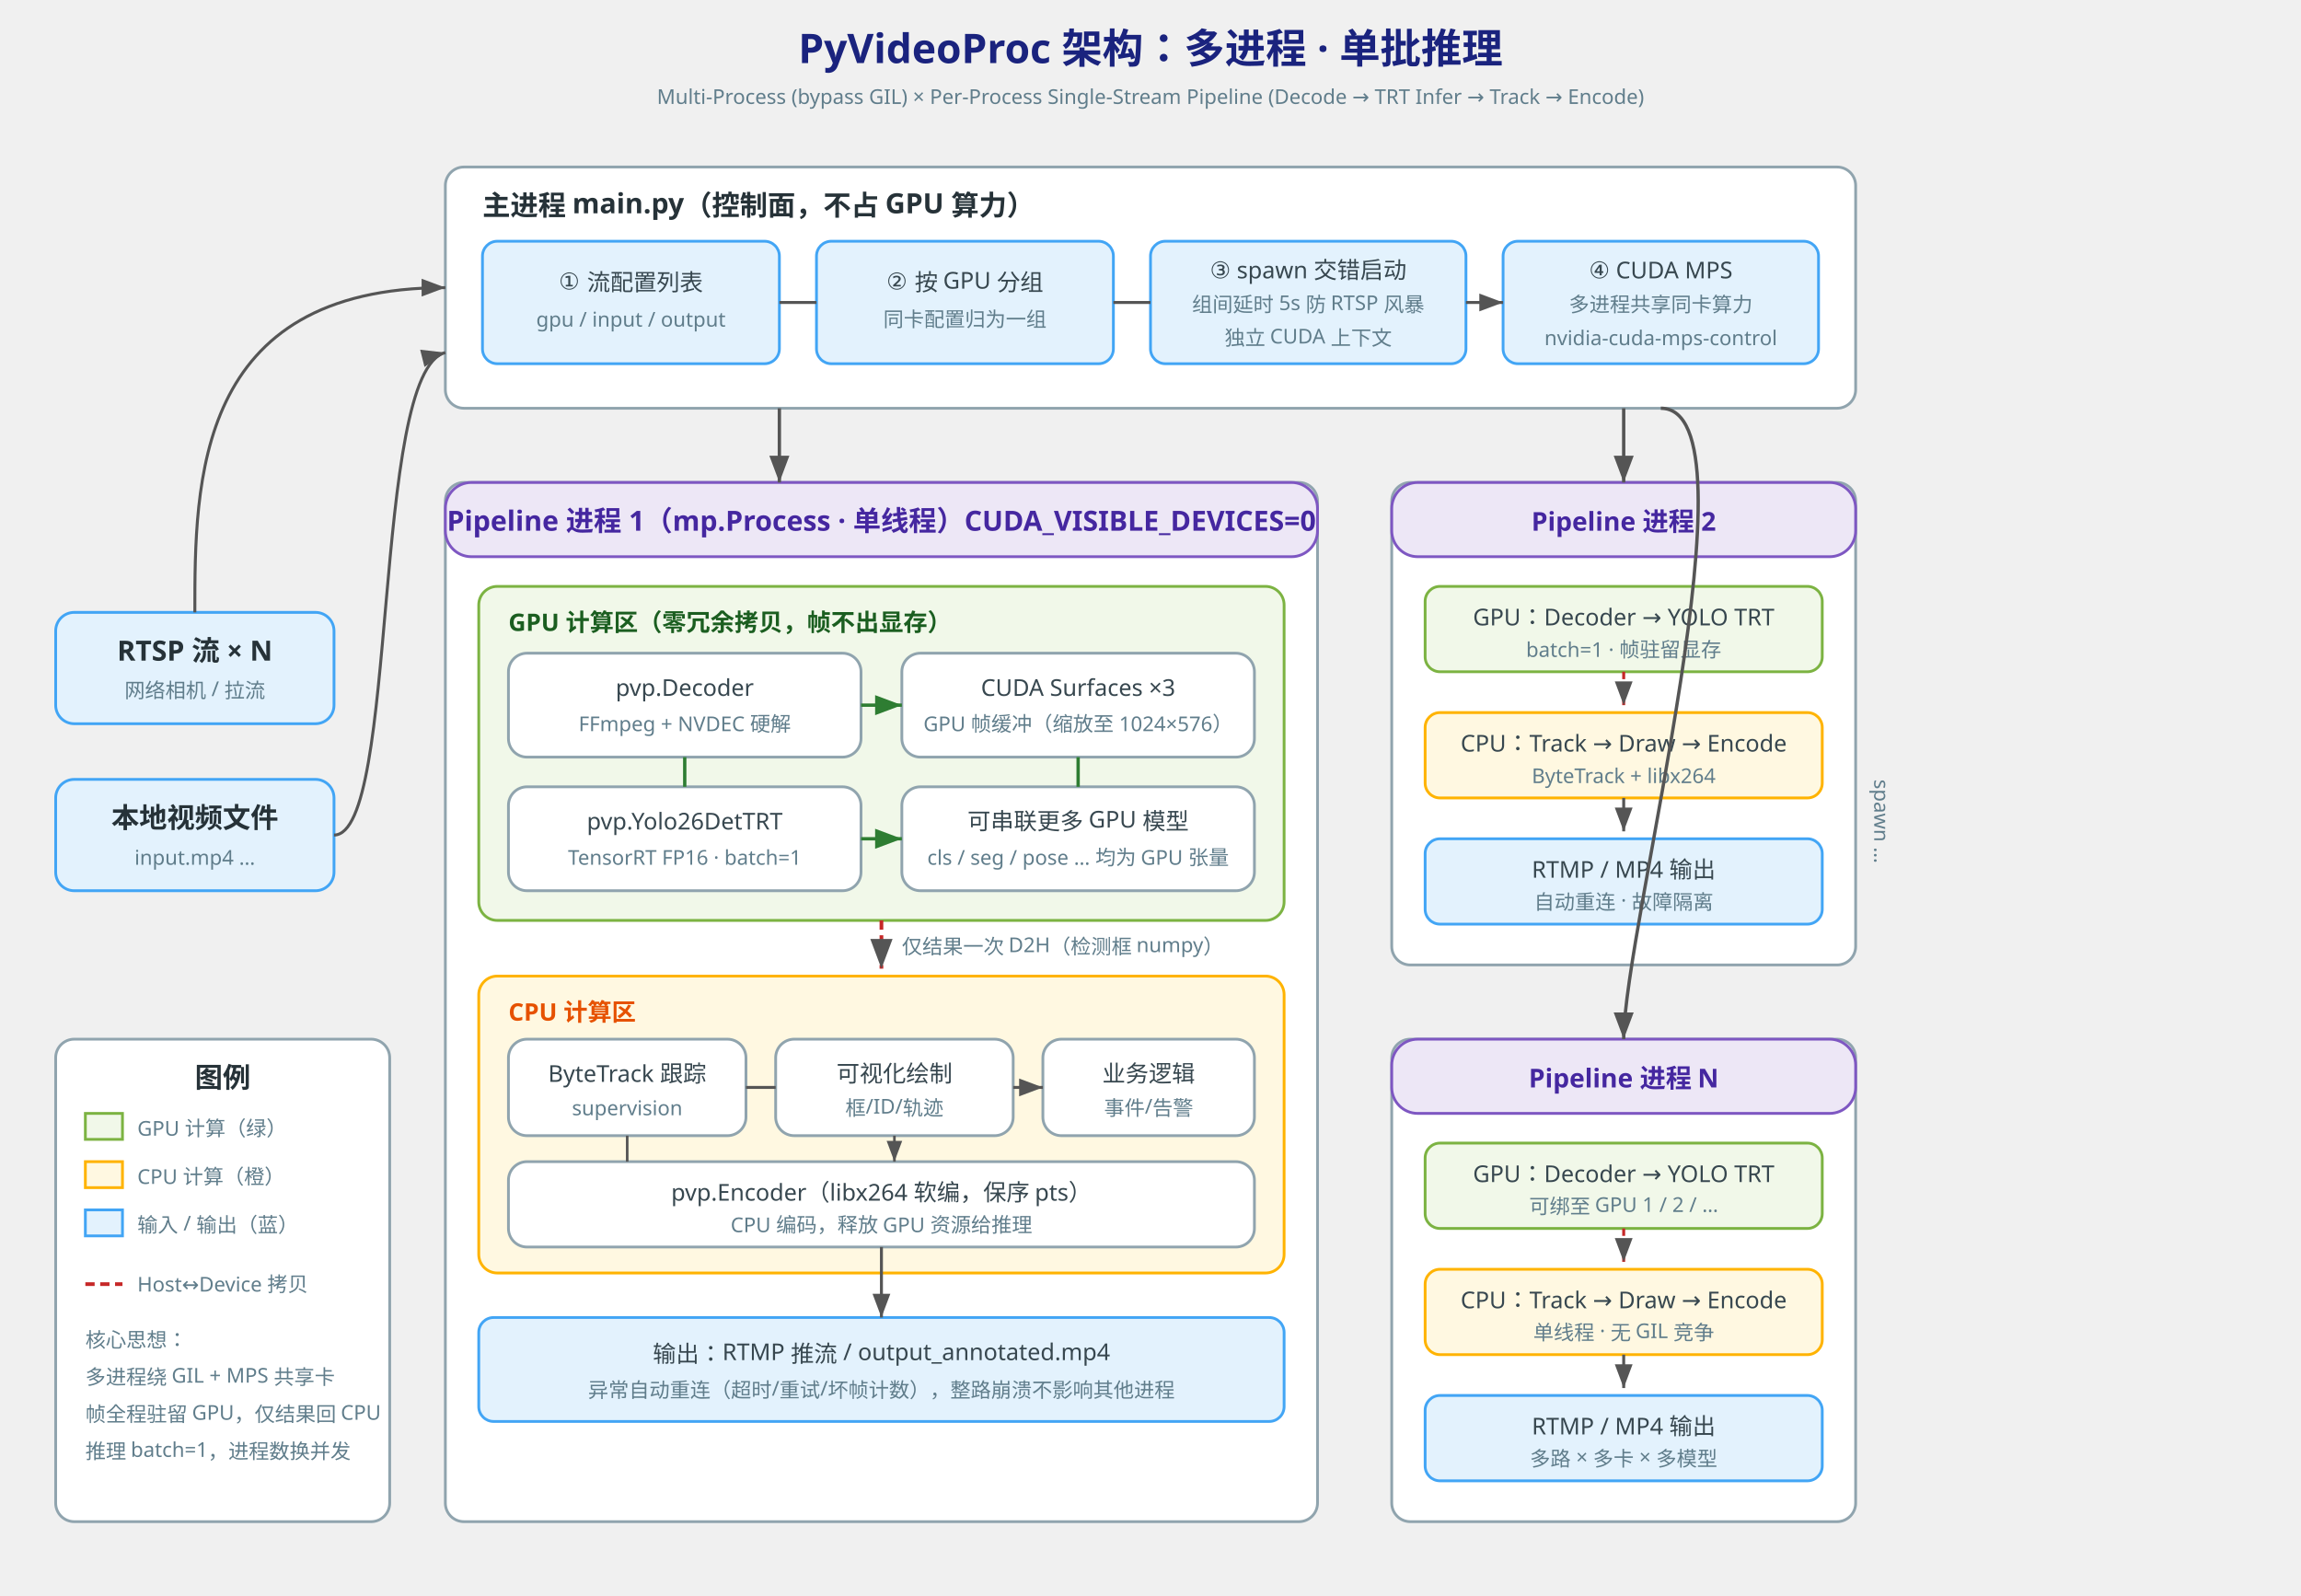
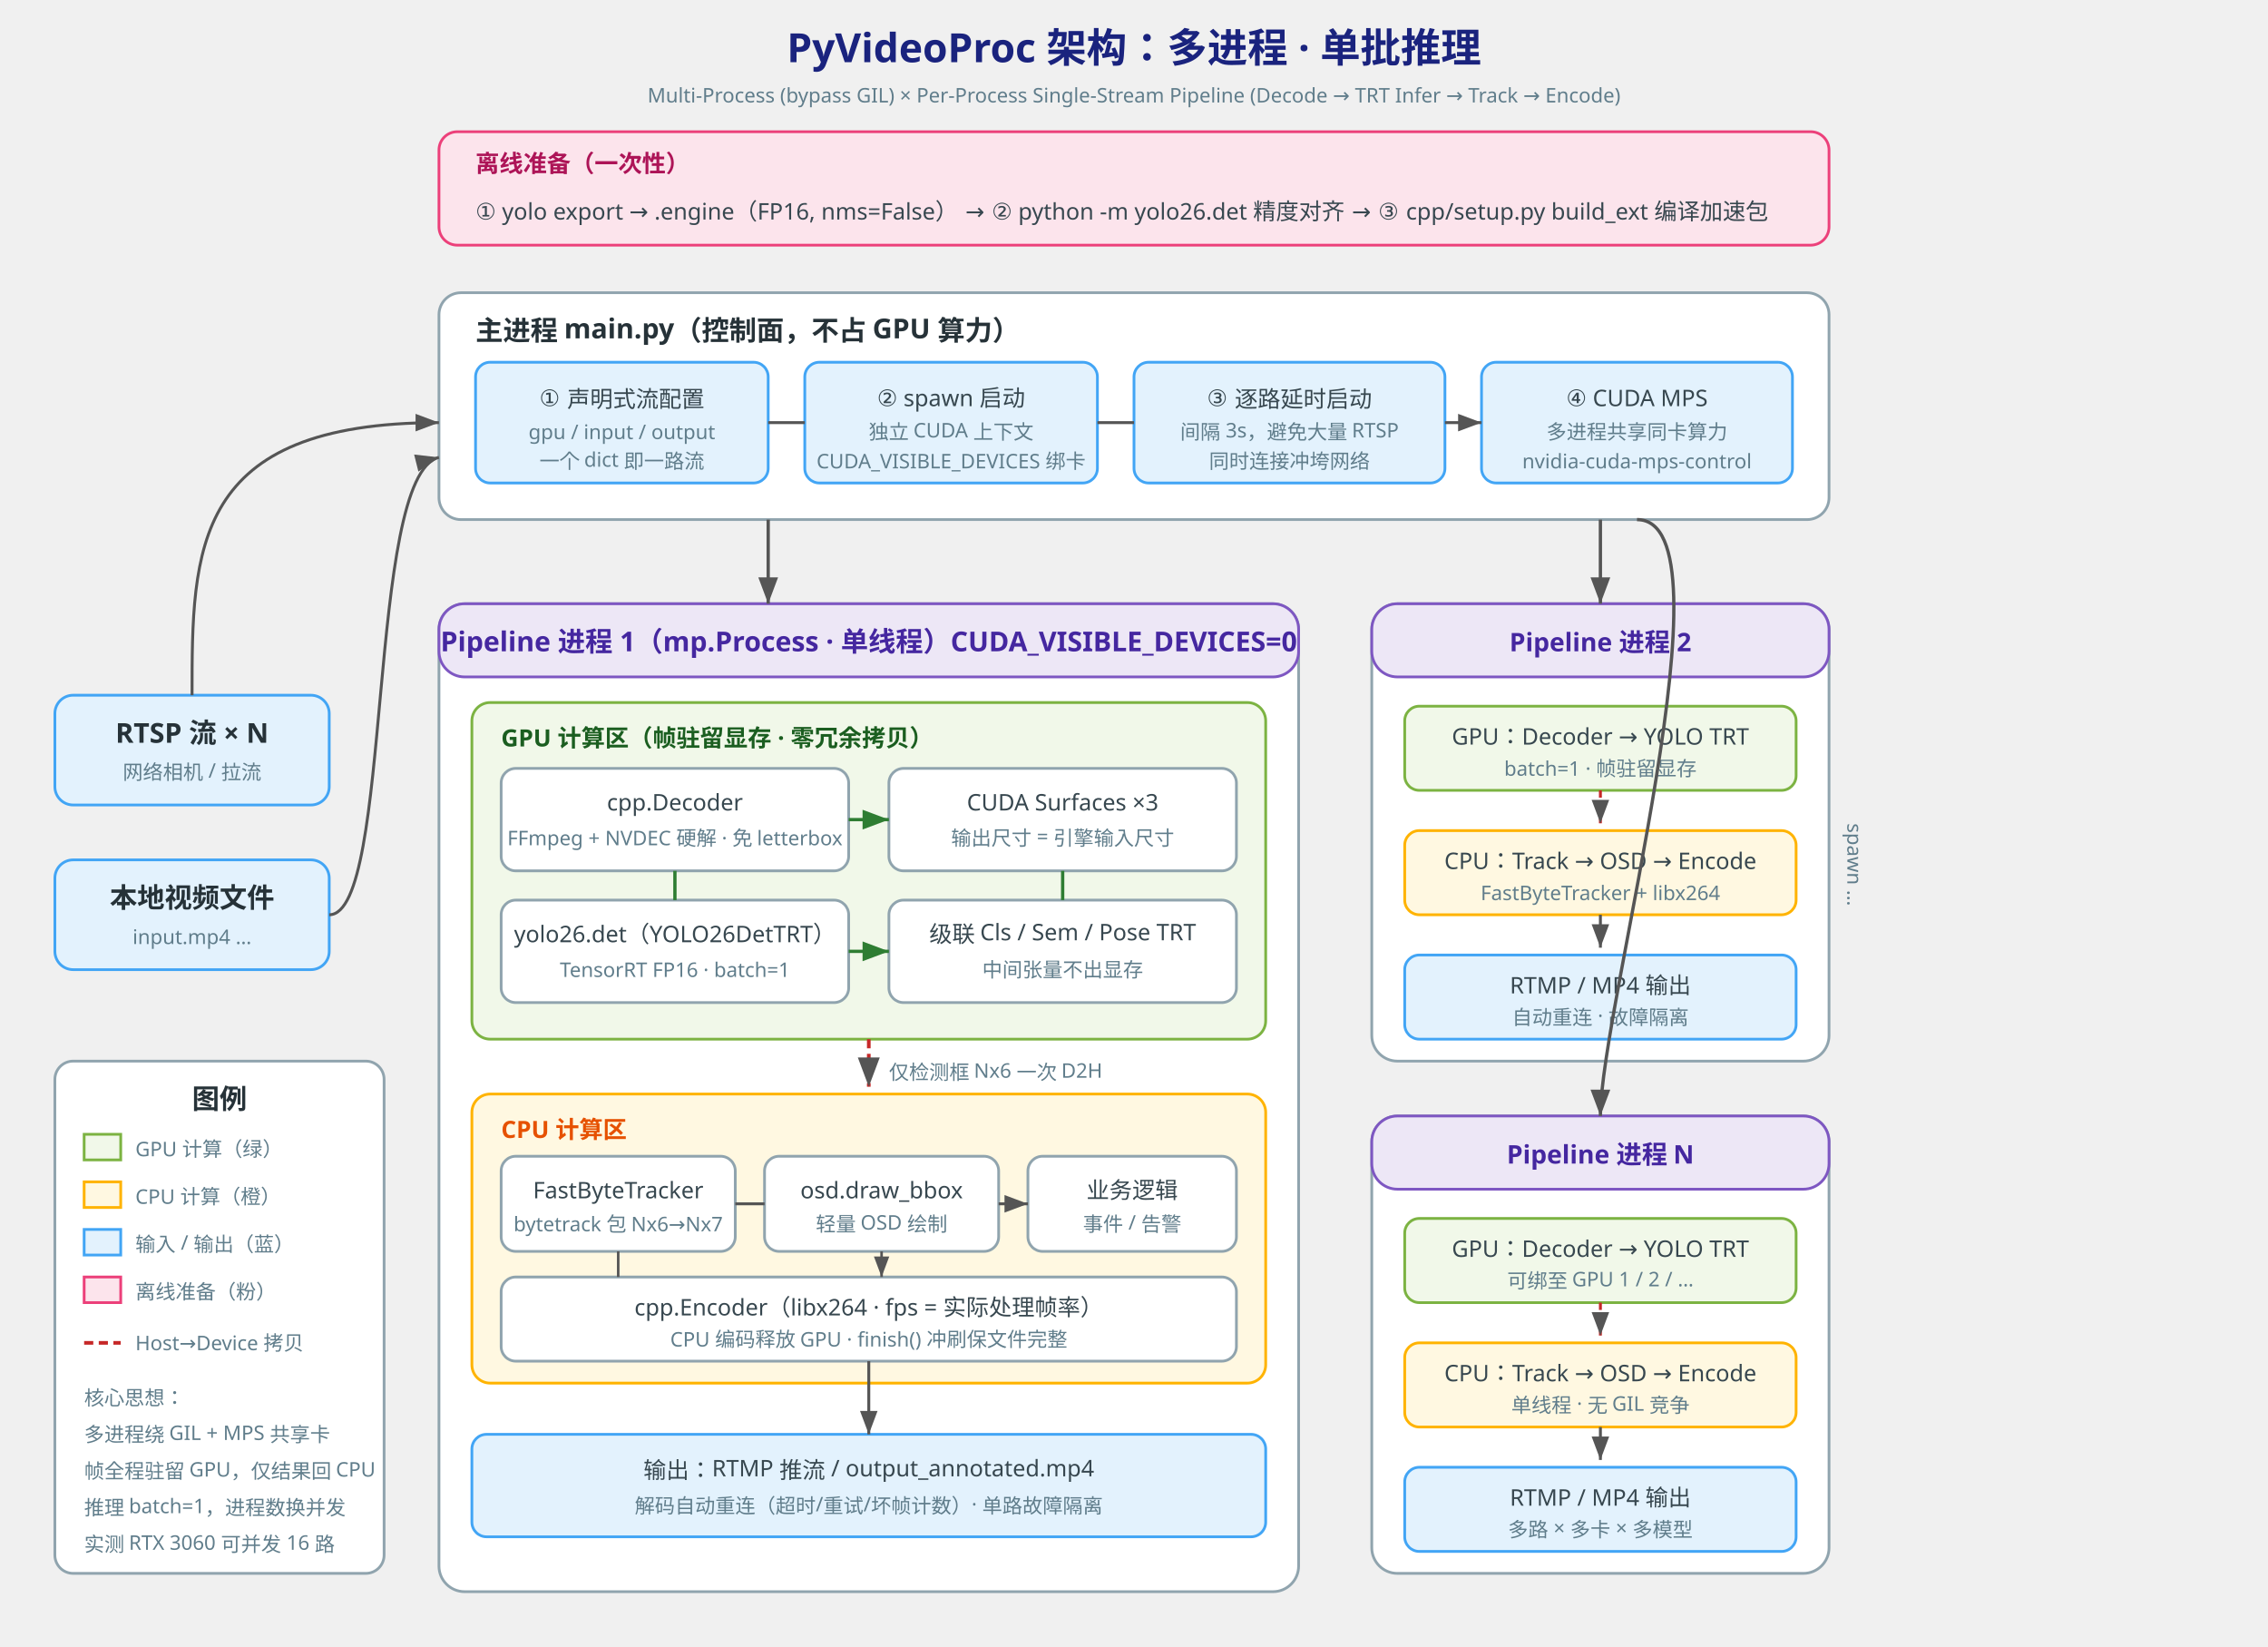
- <svg xmlns="http://www.w3.org/2000/svg" viewBox="0 0 1240 860" font-family="Segoe UI, Microsoft YaHei, sans-serif">
+ <svg xmlns="http://www.w3.org/2000/svg" viewBox="0 0 1240 900" font-family="Segoe UI, Microsoft YaHei, sans-serif">
  <defs>
    <marker id="arrow" markerWidth="10" markerHeight="10" refX="8" refY="3" orient="auto" markerUnits="strokeWidth">
      <path d="M0,0 L8,3 L0,6 Z" fill="#555" />
    </marker>
    <marker id="arrowG" markerWidth="10" markerHeight="10" refX="8" refY="3" orient="auto" markerUnits="strokeWidth">
      <path d="M0,0 L8,3 L0,6 Z" fill="#2e7d32" />
    </marker>
  </defs>
  <style>
-     .box { fill:#ffffff; stroke:#90a4ae; stroke-width:1.5; rx:10; }
+     .box { fill:#ffffff; stroke:#90a4ae; stroke-width:1.5; }
    .gpuBox { fill:#f1f8e9; stroke:#7cb342; stroke-width:1.5; }
    .cpuBox { fill:#fff8e1; stroke:#ffb300; stroke-width:1.5; }
    .ioBox { fill:#e3f2fd; stroke:#42a5f5; stroke-width:1.5; }
+     .prepBox { fill:#fce4ec; stroke:#ec407a; stroke-width:1.5; }
    .title { font-size:15px; font-weight:700; fill:#263238; }
    .txt { font-size:12.5px; fill:#37474f; }
    .small { font-size:11px; fill:#607d8b; }
    .hdr { font-size:13px; font-weight:700; fill:#1b5e20; }
    .hdrC { font-size:13px; font-weight:700; fill:#e65100; }
  </style>
  <text x="620" y="34" text-anchor="middle" font-size="22" font-weight="800" fill="#1a237e">PyVideoProc 架构：多进程 · 单批推理</text>
  <text x="620" y="56" text-anchor="middle" class="small">Multi-Process (bypass GIL) × Per-Process Single-Stream Pipeline (Decode → TRT Infer → Track → Encode)</text>
-   <rect x="30" y="330" width="150" height="60" class="ioBox" rx="10" />
-   <text x="105" y="356" text-anchor="middle" class="title">RTSP 流 × N</text>
-   <text x="105" y="376" text-anchor="middle" class="small">网络相机 / 拉流</text>
-   <rect x="30" y="420" width="150" height="60" class="ioBox" rx="10" />
-   <text x="105" y="446" text-anchor="middle" class="title">本地视频文件</text>
-   <text x="105" y="466" text-anchor="middle" class="small">input.mp4 …</text>
-   <rect x="240" y="90" width="760" height="130" class="box" rx="12" />
-   <text x="260" y="116" class="title">主进程 main.py（控制面，不占 GPU 算力）</text>
-   <rect x="260" y="130" width="160" height="66" class="ioBox" rx="8" />
-   <text x="340" y="156" text-anchor="middle" class="txt">① 流配置列表</text>
-   <text x="340" y="176" text-anchor="middle" class="small">gpu / input / output</text>
-   <rect x="440" y="130" width="160" height="66" class="ioBox" rx="8" />
-   <text x="520" y="156" text-anchor="middle" class="txt">② 按 GPU 分组</text>
-   <text x="520" y="176" text-anchor="middle" class="small">同卡配置归为一组</text>
-   <rect x="620" y="130" width="170" height="66" class="ioBox" rx="8" />
-   <text x="705" y="150" text-anchor="middle" class="txt">③ spawn 交错启动</text>
-   <text x="705" y="168" text-anchor="middle" class="small">组间延时 5s 防 RTSP 风暴</text>
-   <text x="705" y="186" text-anchor="middle" class="small">独立 CUDA 上下文</text>
-   <rect x="810" y="130" width="170" height="66" class="ioBox" rx="8" />
-   <text x="895" y="150" text-anchor="middle" class="txt">④ CUDA MPS</text>
-   <text x="895" y="168" text-anchor="middle" class="small">多进程共享同卡算力</text>
-   <text x="895" y="186" text-anchor="middle" class="small">nvidia-cuda-mps-control</text>
-   <path d="M420 163 H440 M600 163 H620 M790 163 H810" stroke="#555" stroke-width="1.6" marker-end="url(#arrow)" />
-   <path d="M105 330 C105 260 105 155 240 155" fill="none" stroke="#555" stroke-width="1.6" marker-end="url(#arrow)" />
-   <path d="M180 450 C215 450 200 200 240 190" fill="none" stroke="#555" stroke-width="1.6" marker-end="url(#arrow)" />
+   <rect x="240" y="72" width="760" height="62" class="prepBox" rx="10" />
+   <text x="260" y="94" font-size="13" font-weight="700" fill="#ad1457">离线准备（一次性）</text>
+   <text x="260" y="120" class="txt">① yolo export → .engine（FP16, nms=False）  →  ② python -m yolo26.det 精度对齐  →  ③ cpp/setup.py build_ext 编译加速包</text>
+   <rect x="240" y="160" width="760" height="124" class="box" rx="12" />
+   <text x="260" y="186" class="title">主进程 main.py（控制面，不占 GPU 算力）</text>
+   <rect x="260" y="198" width="160" height="66" class="ioBox" rx="8" />
+   <text x="340" y="222" text-anchor="middle" class="txt">① 声明式流配置</text>
+   <text x="340" y="240" text-anchor="middle" class="small">gpu / input / output</text>
+   <text x="340" y="256" text-anchor="middle" class="small">一个 dict 即一路流</text>
+   <rect x="440" y="198" width="160" height="66" class="ioBox" rx="8" />
+   <text x="520" y="222" text-anchor="middle" class="txt">② spawn 启动</text>
+   <text x="520" y="240" text-anchor="middle" class="small">独立 CUDA 上下文</text>
+   <text x="520" y="256" text-anchor="middle" class="small">CUDA_VISIBLE_DEVICES 绑卡</text>
+   <rect x="620" y="198" width="170" height="66" class="ioBox" rx="8" />
+   <text x="705" y="222" text-anchor="middle" class="txt">③ 逐路延时启动</text>
+   <text x="705" y="240" text-anchor="middle" class="small">间隔 3s，避免大量 RTSP</text>
+   <text x="705" y="256" text-anchor="middle" class="small">同时连接冲垮网络</text>
+   <rect x="810" y="198" width="170" height="66" class="ioBox" rx="8" />
+   <text x="895" y="222" text-anchor="middle" class="txt">④ CUDA MPS</text>
+   <text x="895" y="240" text-anchor="middle" class="small">多进程共享同卡算力</text>
+   <text x="895" y="256" text-anchor="middle" class="small">nvidia-cuda-mps-control</text>
+   <path d="M420 231 H440 M600 231 H620 M790 231 H810" stroke="#555" stroke-width="1.6" marker-end="url(#arrow)" />
+   <rect x="30" y="380" width="150" height="60" class="ioBox" rx="10" />
+   <text x="105" y="406" text-anchor="middle" class="title">RTSP 流 × N</text>
+   <text x="105" y="426" text-anchor="middle" class="small">网络相机 / 拉流</text>
+   <rect x="30" y="470" width="150" height="60" class="ioBox" rx="10" />
+   <text x="105" y="496" text-anchor="middle" class="title">本地视频文件</text>
+   <text x="105" y="516" text-anchor="middle" class="small">input.mp4 …</text>
+   <path d="M105 380 C105 300 105 231 240 231" fill="none" stroke="#555" stroke-width="1.6" marker-end="url(#arrow)" />
+   <path d="M180 500 C215 500 200 260 240 250" fill="none" stroke="#555" stroke-width="1.6" marker-end="url(#arrow)" />
  <g>
-     <rect x="240" y="260" width="470" height="560" class="box" rx="14" />
-     <rect x="240" y="260" width="470" height="40" rx="14" fill="#ede7f6" stroke="#7e57c2" stroke-width="1.5" />
-     <text x="475" y="286" text-anchor="middle" font-size="15" font-weight="700" fill="#4527a0">Pipeline 进程 1（mp.Process · 单线程）CUDA_VISIBLE_DEVICES=0</text>
-     <rect x="258" y="316" width="434" height="180" class="gpuBox" rx="10" />
-     <text x="274" y="340" class="hdr">GPU 计算区（零冗余拷贝，帧不出显存）</text>
-     <rect x="274" y="352" width="190" height="56" class="box" rx="8" />
-     <text x="369" y="375" text-anchor="middle" class="txt">pvp.Decoder</text>
-     <text x="369" y="394" text-anchor="middle" class="small">FFmpeg + NVDEC 硬解</text>
-     <rect x="486" y="352" width="190" height="56" class="box" rx="8" />
-     <text x="581" y="375" text-anchor="middle" class="txt">CUDA Surfaces ×3</text>
-     <text x="581" y="394" text-anchor="middle" class="small">GPU 帧缓冲（缩放至 1024×576）</text>
-     <path d="M464 380 H486" stroke="#2e7d32" stroke-width="1.8" marker-end="url(#arrowG)" />
-     <rect x="274" y="424" width="190" height="56" class="box" rx="8" />
-     <text x="369" y="447" text-anchor="middle" class="txt">pvp.Yolo26DetTRT</text>
-     <text x="369" y="466" text-anchor="middle" class="small">TensorRT FP16 · batch=1</text>
-     <rect x="486" y="424" width="190" height="56" class="box" rx="8" />
-     <text x="581" y="447" text-anchor="middle" class="txt">可串联更多 GPU 模型</text>
-     <text x="581" y="466" text-anchor="middle" class="small">cls / seg / pose … 均为 GPU 张量</text>
-     <path d="M581 408 V424 M369 408 V424 M464 452 H486" stroke="#2e7d32" stroke-width="1.8" marker-end="url(#arrowG)" />
-     <path d="M475 496 V522" stroke="#c62828" stroke-width="2" marker-end="url(#arrow)" stroke-dasharray="5,3" />
-     <text x="486" y="514" class="small" fill="#c62828">仅结果一次 D2H（检测框 numpy）</text>
-     <rect x="258" y="526" width="434" height="160" class="cpuBox" rx="10" />
-     <text x="274" y="550" class="hdrC">CPU 计算区</text>
-     <rect x="274" y="560" width="128" height="52" class="box" rx="8" />
-     <text x="338" y="583" text-anchor="middle" class="txt">ByteTrack 跟踪</text>
-     <text x="338" y="601" text-anchor="middle" class="small">supervision</text>
-     <rect x="418" y="560" width="128" height="52" class="box" rx="8" />
-     <text x="482" y="583" text-anchor="middle" class="txt">可视化绘制</text>
-     <text x="482" y="601" text-anchor="middle" class="small">框/ID/轨迹</text>
-     <rect x="562" y="560" width="114" height="52" class="box" rx="8" />
-     <text x="619" y="583" text-anchor="middle" class="txt">业务逻辑</text>
-     <text x="619" y="601" text-anchor="middle" class="small">事件/告警</text>
-     <path d="M402 586 H418 M546 586 H562" stroke="#555" stroke-width="1.6" marker-end="url(#arrow)" />
-     <rect x="274" y="626" width="402" height="46" class="box" rx="8" />
-     <text x="475" y="647" text-anchor="middle" class="txt">pvp.Encoder（libx264 软编，保序 pts）</text>
-     <text x="475" y="664" text-anchor="middle" class="small">CPU 编码，释放 GPU 资源给推理</text>
-     <path d="M338 612 V626 M482 612 V626" stroke="#555" stroke-width="1.4" marker-end="url(#arrow)" />
-     <rect x="258" y="710" width="434" height="56" class="ioBox" rx="8" />
-     <text x="475" y="734" text-anchor="middle" class="txt">输出：RTMP 推流 / output_annotated.mp4</text>
-     <text x="475" y="753" text-anchor="middle" class="small">异常自动重连（超时/重试/坏帧计数），整路崩溃不影响其他进程</text>
-     <path d="M475 672 V710" stroke="#555" stroke-width="1.6" marker-end="url(#arrow)" />
+     <rect x="240" y="330" width="470" height="540" class="box" rx="14" />
+     <rect x="240" y="330" width="470" height="40" rx="14" fill="#ede7f6" stroke="#7e57c2" stroke-width="1.5" />
+     <text x="475" y="356" text-anchor="middle" font-size="15" font-weight="700" fill="#4527a0">Pipeline 进程 1（mp.Process · 单线程）CUDA_VISIBLE_DEVICES=0</text>
+     <rect x="258" y="384" width="434" height="184" class="gpuBox" rx="10" />
+     <text x="274" y="408" class="hdr">GPU 计算区（帧驻留显存 · 零冗余拷贝）</text>
+     <rect x="274" y="420" width="190" height="56" class="box" rx="8" />
+     <text x="369" y="443" text-anchor="middle" class="txt">cpp.Decoder</text>
+     <text x="369" y="462" text-anchor="middle" class="small">FFmpeg + NVDEC 硬解 · 免 letterbox</text>
+     <rect x="486" y="420" width="190" height="56" class="box" rx="8" />
+     <text x="581" y="443" text-anchor="middle" class="txt">CUDA Surfaces ×3</text>
+     <text x="581" y="462" text-anchor="middle" class="small">输出尺寸 = 引擎输入尺寸</text>
+     <path d="M464 448 H486" stroke="#2e7d32" stroke-width="1.8" marker-end="url(#arrowG)" />
+     <rect x="274" y="492" width="190" height="56" class="box" rx="8" />
+     <text x="369" y="515" text-anchor="middle" class="txt">yolo26.det（YOLO26DetTRT）</text>
+     <text x="369" y="534" text-anchor="middle" class="small">TensorRT FP16 · batch=1</text>
+     <rect x="486" y="492" width="190" height="56" class="box" rx="8" />
+     <text x="581" y="515" text-anchor="middle" class="txt">级联 Cls / Sem / Pose TRT</text>
+     <text x="581" y="534" text-anchor="middle" class="small">中间张量不出显存</text>
+     <path d="M369 476 V492 M581 476 V492 M464 520 H486" stroke="#2e7d32" stroke-width="1.8" marker-end="url(#arrowG)" />
+     <path d="M475 568 V594" stroke="#c62828" stroke-width="2" marker-end="url(#arrow)" stroke-dasharray="5,3" />
+     <text x="486" y="590" class="small" fill="#c62828">仅检测框 Nx6 一次 D2H</text>
+     <rect x="258" y="598" width="434" height="158" class="cpuBox" rx="10" />
+     <text x="274" y="622" class="hdrC">CPU 计算区</text>
+     <rect x="274" y="632" width="128" height="52" class="box" rx="8" />
+     <text x="338" y="655" text-anchor="middle" class="txt">FastByteTracker</text>
+     <text x="338" y="673" text-anchor="middle" class="small">bytetrack 包 Nx6→Nx7</text>
+     <rect x="418" y="632" width="128" height="52" class="box" rx="8" />
+     <text x="482" y="655" text-anchor="middle" class="txt">osd.draw_bbox</text>
+     <text x="482" y="673" text-anchor="middle" class="small">轻量 OSD 绘制</text>
+     <rect x="562" y="632" width="114" height="52" class="box" rx="8" />
+     <text x="619" y="655" text-anchor="middle" class="txt">业务逻辑</text>
+     <text x="619" y="673" text-anchor="middle" class="small">事件 / 告警</text>
+     <path d="M402 658 H418 M546 658 H562" stroke="#555" stroke-width="1.6" marker-end="url(#arrow)" />
+     <rect x="274" y="698" width="402" height="46" class="box" rx="8" />
+     <text x="475" y="719" text-anchor="middle" class="txt">cpp.Encoder（libx264 · fps = 实际处理帧率）</text>
+     <text x="475" y="736" text-anchor="middle" class="small">CPU 编码释放 GPU · finish() 冲刷保文件完整</text>
+     <path d="M338 684 V698 M482 684 V698" stroke="#555" stroke-width="1.4" marker-end="url(#arrow)" />
+     <rect x="258" y="784" width="434" height="56" class="ioBox" rx="8" />
+     <text x="475" y="808" text-anchor="middle" class="txt">输出：RTMP 推流 / output_annotated.mp4</text>
+     <text x="475" y="827" text-anchor="middle" class="small">解码自动重连（超时/重试/坏帧计数）· 单路故障隔离</text>
+     <path d="M475 744 V784" stroke="#555" stroke-width="1.6" marker-end="url(#arrow)" />
  </g>
  <g>
-     <rect x="750" y="260" width="250" height="260" class="box" rx="14" />
-     <rect x="750" y="260" width="250" height="40" rx="14" fill="#ede7f6" stroke="#7e57c2" stroke-width="1.5" />
-     <text x="875" y="286" text-anchor="middle" font-size="14" font-weight="700" fill="#4527a0">Pipeline 进程 2</text>
-     <rect x="768" y="316" width="214" height="46" class="gpuBox" rx="8" />
-     <text x="875" y="337" text-anchor="middle" class="txt">GPU：Decoder → YOLO TRT</text>
-     <text x="875" y="354" text-anchor="middle" class="small">batch=1 · 帧驻留显存</text>
-     <path d="M875 362 V380" stroke="#c62828" stroke-width="1.6" stroke-dasharray="4,3" marker-end="url(#arrow)" />
-     <rect x="768" y="384" width="214" height="46" class="cpuBox" rx="8" />
-     <text x="875" y="405" text-anchor="middle" class="txt">CPU：Track → Draw → Encode</text>
-     <text x="875" y="422" text-anchor="middle" class="small">ByteTrack + libx264</text>
-     <path d="M875 430 V448" stroke="#555" stroke-width="1.6" marker-end="url(#arrow)" />
-     <rect x="768" y="452" width="214" height="46" class="ioBox" rx="8" />
-     <text x="875" y="473" text-anchor="middle" class="txt">RTMP / MP4 输出</text>
-     <text x="875" y="490" text-anchor="middle" class="small">自动重连 · 故障隔离</text>
+     <rect x="750" y="330" width="250" height="250" class="box" rx="14" />
+     <rect x="750" y="330" width="250" height="40" rx="14" fill="#ede7f6" stroke="#7e57c2" stroke-width="1.5" />
+     <text x="875" y="356" text-anchor="middle" font-size="14" font-weight="700" fill="#4527a0">Pipeline 进程 2</text>
+     <rect x="768" y="386" width="214" height="46" class="gpuBox" rx="8" />
+     <text x="875" y="407" text-anchor="middle" class="txt">GPU：Decoder → YOLO TRT</text>
+     <text x="875" y="424" text-anchor="middle" class="small">batch=1 · 帧驻留显存</text>
+     <path d="M875 432 V450" stroke="#c62828" stroke-width="1.6" stroke-dasharray="4,3" marker-end="url(#arrow)" />
+     <rect x="768" y="454" width="214" height="46" class="cpuBox" rx="8" />
+     <text x="875" y="475" text-anchor="middle" class="txt">CPU：Track → OSD → Encode</text>
+     <text x="875" y="492" text-anchor="middle" class="small">FastByteTracker + libx264</text>
+     <path d="M875 500 V518" stroke="#555" stroke-width="1.6" marker-end="url(#arrow)" />
+     <rect x="768" y="522" width="214" height="46" class="ioBox" rx="8" />
+     <text x="875" y="543" text-anchor="middle" class="txt">RTMP / MP4 输出</text>
+     <text x="875" y="560" text-anchor="middle" class="small">自动重连 · 故障隔离</text>
  </g>
  <g>
-     <rect x="750" y="560" width="250" height="260" class="box" rx="14" />
-     <rect x="750" y="560" width="250" height="40" rx="14" fill="#ede7f6" stroke="#7e57c2" stroke-width="1.5" />
-     <text x="875" y="586" text-anchor="middle" font-size="14" font-weight="700" fill="#4527a0">Pipeline 进程 N</text>
-     <rect x="768" y="616" width="214" height="46" class="gpuBox" rx="8" />
-     <text x="875" y="637" text-anchor="middle" class="txt">GPU：Decoder → YOLO TRT</text>
-     <text x="875" y="654" text-anchor="middle" class="small">可绑至 GPU 1 / 2 / …</text>
-     <path d="M875 662 V680" stroke="#c62828" stroke-width="1.6" stroke-dasharray="4,3" marker-end="url(#arrow)" />
-     <rect x="768" y="684" width="214" height="46" class="cpuBox" rx="8" />
-     <text x="875" y="705" text-anchor="middle" class="txt">CPU：Track → Draw → Encode</text>
-     <text x="875" y="722" text-anchor="middle" class="small">单线程 · 无 GIL 竞争</text>
-     <path d="M875 730 V748" stroke="#555" stroke-width="1.6" marker-end="url(#arrow)" />
-     <rect x="768" y="752" width="214" height="46" class="ioBox" rx="8" />
-     <text x="875" y="773" text-anchor="middle" class="txt">RTMP / MP4 输出</text>
-     <text x="875" y="790" text-anchor="middle" class="small">多路 × 多卡 × 多模型</text>
+     <rect x="750" y="610" width="250" height="250" class="box" rx="14" />
+     <rect x="750" y="610" width="250" height="40" rx="14" fill="#ede7f6" stroke="#7e57c2" stroke-width="1.5" />
+     <text x="875" y="636" text-anchor="middle" font-size="14" font-weight="700" fill="#4527a0">Pipeline 进程 N</text>
+     <rect x="768" y="666" width="214" height="46" class="gpuBox" rx="8" />
+     <text x="875" y="687" text-anchor="middle" class="txt">GPU：Decoder → YOLO TRT</text>
+     <text x="875" y="704" text-anchor="middle" class="small">可绑至 GPU 1 / 2 / …</text>
+     <path d="M875 712 V730" stroke="#c62828" stroke-width="1.6" stroke-dasharray="4,3" marker-end="url(#arrow)" />
+     <rect x="768" y="734" width="214" height="46" class="cpuBox" rx="8" />
+     <text x="875" y="755" text-anchor="middle" class="txt">CPU：Track → OSD → Encode</text>
+     <text x="875" y="772" text-anchor="middle" class="small">单线程 · 无 GIL 竞争</text>
+     <path d="M875 780 V798" stroke="#555" stroke-width="1.6" marker-end="url(#arrow)" />
+     <rect x="768" y="802" width="214" height="46" class="ioBox" rx="8" />
+     <text x="875" y="823" text-anchor="middle" class="txt">RTMP / MP4 输出</text>
+     <text x="875" y="840" text-anchor="middle" class="small">多路 × 多卡 × 多模型</text>
  </g>
-   <path d="M420 220 V260" stroke="#555" stroke-width="1.8" marker-end="url(#arrow)" />
-   <path d="M875 220 V260" stroke="#555" stroke-width="1.8" marker-end="url(#arrow)" />
-   <path d="M895 220 C950 220 875 500 875 560" fill="none" stroke="#555" stroke-width="1.8" marker-end="url(#arrow)" />
-   <text x="1010" y="420" class="small" fill="#4527a0" transform="rotate(90 1010 420)">spawn …</text>
-   <rect x="30" y="560" width="180" height="260" class="box" rx="10" />
-   <text x="120" y="586" text-anchor="middle" class="title">图例</text>
-   <rect x="46" y="600" width="20" height="14" class="gpuBox" />
-   <text x="74" y="612" class="small">GPU 计算（绿）</text>
-   <rect x="46" y="626" width="20" height="14" class="cpuBox" />
-   <text x="74" y="638" class="small">CPU 计算（橙）</text>
-   <rect x="46" y="652" width="20" height="14" class="ioBox" />
-   <text x="74" y="664" class="small">输入 / 输出（蓝）</text>
-   <path d="M46 692 H66" stroke="#c62828" stroke-width="2" stroke-dasharray="5,3" />
-   <text x="74" y="696" class="small">Host↔Device 拷贝</text>
-   <text x="46" y="726" class="small" fill="#1b5e20">核心思想：</text>
-   <text x="46" y="746" class="small">多进程绕 GIL + MPS 共享卡</text>
-   <text x="46" y="766" class="small">帧全程驻留 GPU，仅结果回 CPU</text>
-   <text x="46" y="786" class="small">推理 batch=1，进程数换并发</text>
+   <path d="M420 284 V330" stroke="#555" stroke-width="1.8" marker-end="url(#arrow)" />
+   <path d="M875 284 V330" stroke="#555" stroke-width="1.8" marker-end="url(#arrow)" />
+   <path d="M895 284 C950 284 875 550 875 610" fill="none" stroke="#555" stroke-width="1.8" marker-end="url(#arrow)" />
+   <text x="1010" y="450" class="small" fill="#4527a0" transform="rotate(90 1010 450)">spawn …</text>
+   <rect x="30" y="580" width="180" height="280" class="box" rx="10" />
+   <text x="120" y="606" text-anchor="middle" class="title">图例</text>
+   <rect x="46" y="620" width="20" height="14" class="gpuBox" />
+   <text x="74" y="632" class="small">GPU 计算（绿）</text>
+   <rect x="46" y="646" width="20" height="14" class="cpuBox" />
+   <text x="74" y="658" class="small">CPU 计算（橙）</text>
+   <rect x="46" y="672" width="20" height="14" class="ioBox" />
+   <text x="74" y="684" class="small">输入 / 输出（蓝）</text>
+   <rect x="46" y="698" width="20" height="14" class="prepBox" />
+   <text x="74" y="710" class="small">离线准备（粉）</text>
+   <path d="M46 734 H66" stroke="#c62828" stroke-width="2" stroke-dasharray="5,3" />
+   <text x="74" y="738" class="small">Host→Device 拷贝</text>
+   <text x="46" y="768" class="small" fill="#1b5e20">核心思想：</text>
+   <text x="46" y="788" class="small">多进程绕 GIL + MPS 共享卡</text>
+   <text x="46" y="808" class="small">帧全程驻留 GPU，仅结果回 CPU</text>
+   <text x="46" y="828" class="small">推理 batch=1，进程数换并发</text>
+   <text x="46" y="848" class="small">实测 RTX 3060 可并发 16 路</text>
</svg>
